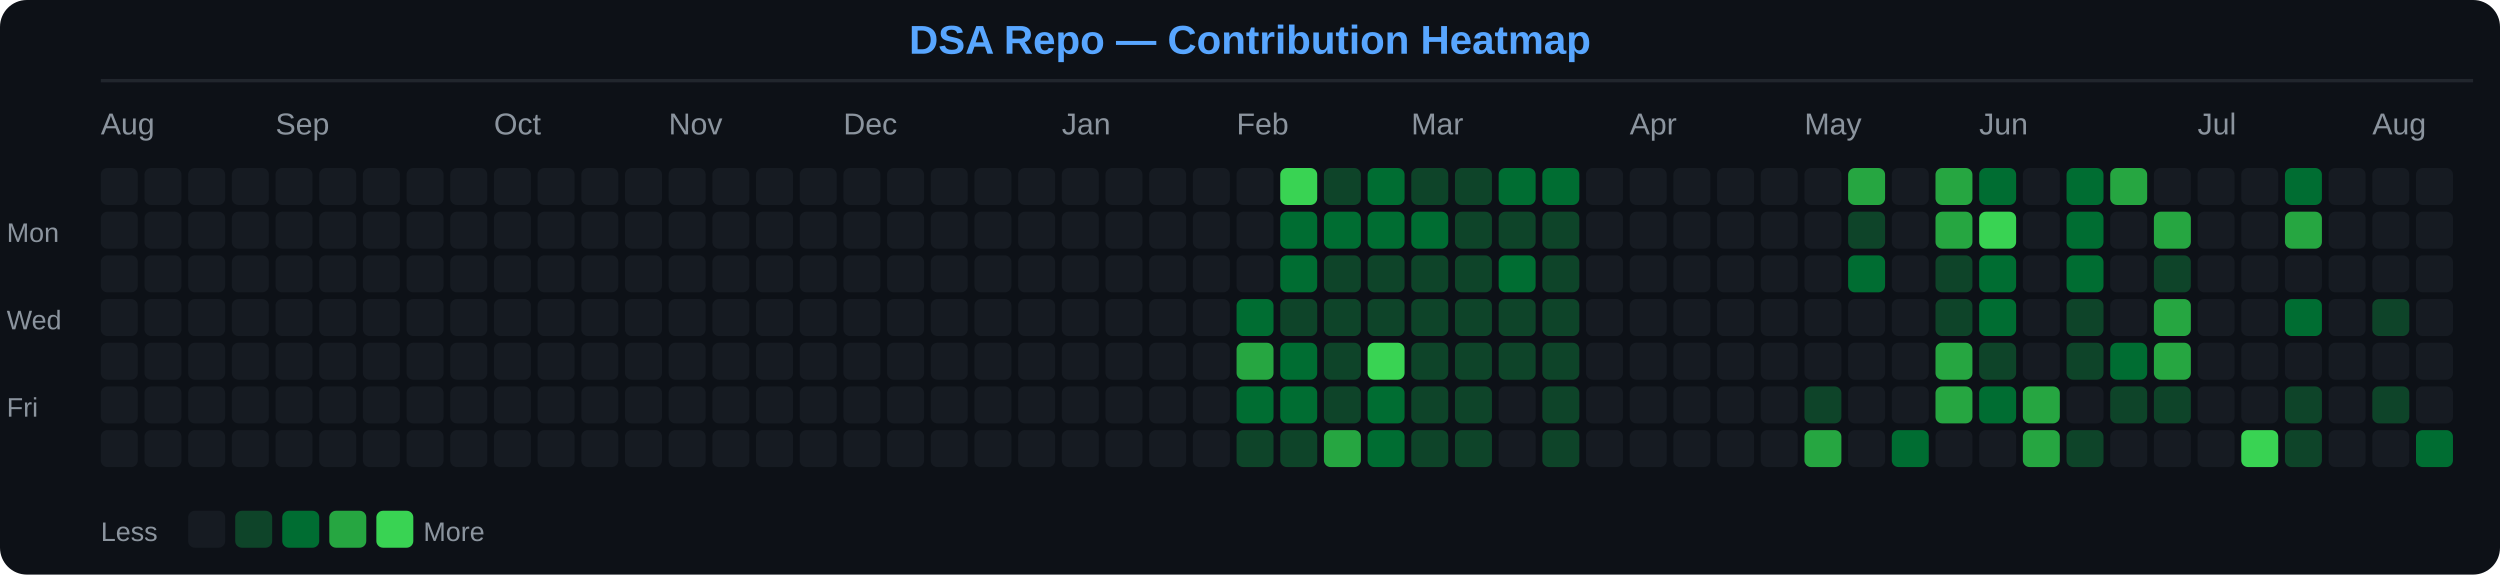
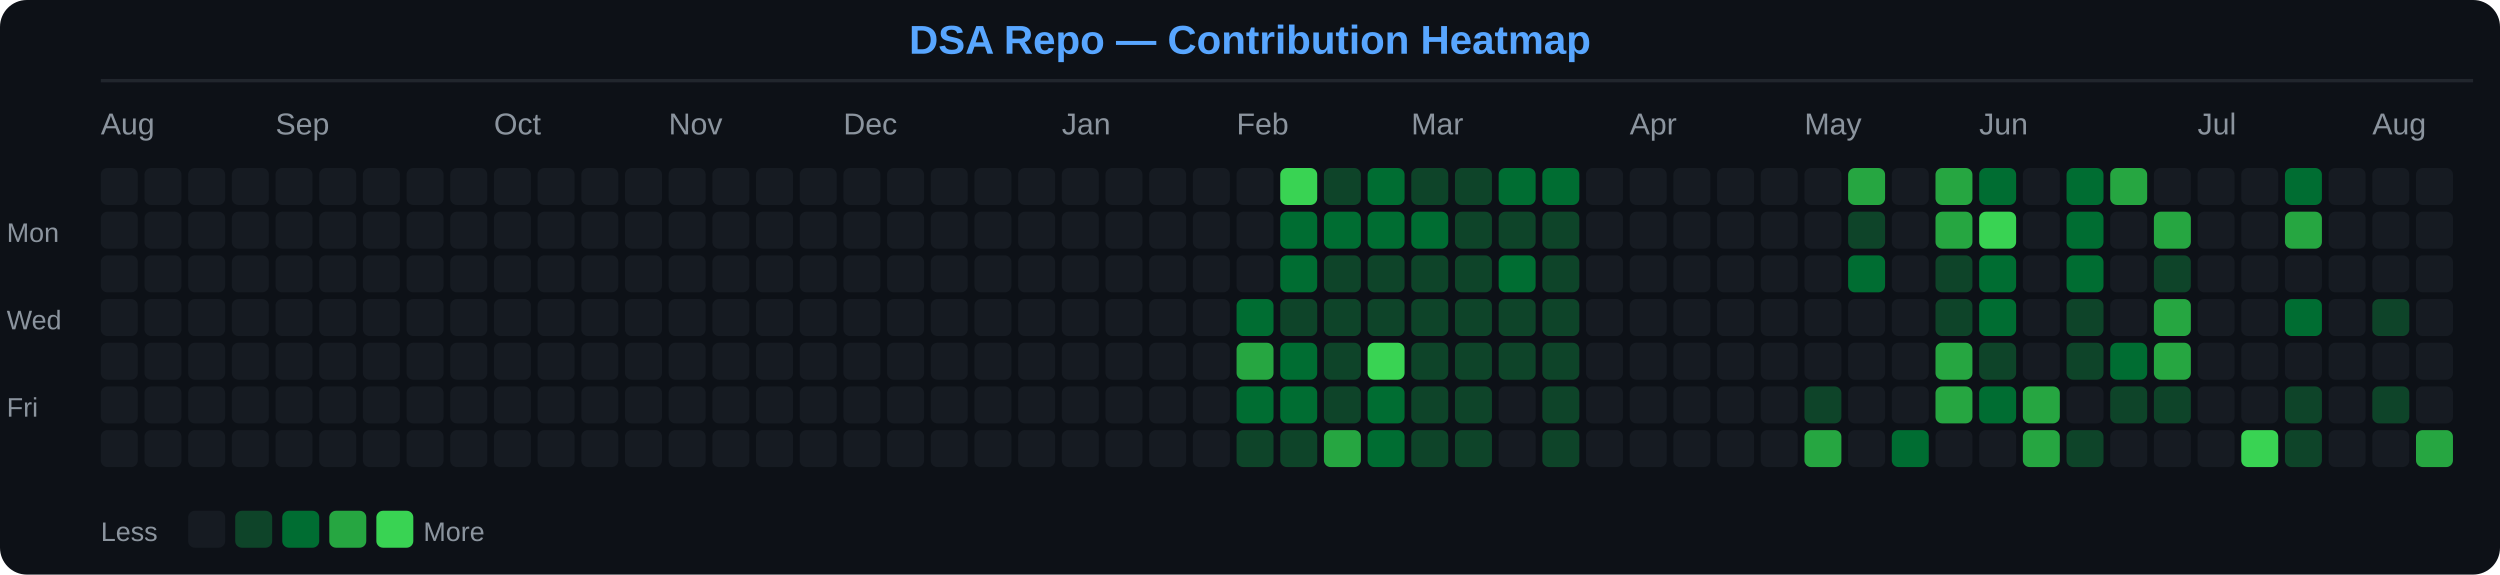
<svg xmlns="http://www.w3.org/2000/svg" width="744" height="171" viewBox="0 0 744 171">
  <rect width="744" height="171" fill="#0d1117" rx="8" />
  <text x="372" y="16" fill="#58a6ff" font-family="Arial,sans-serif" font-size="12" text-anchor="middle" font-weight="bold">DSA Repo — Contribution Heatmap</text>
  <line x1="30" y1="24" x2="736" y2="24" stroke="#21262d" stroke-width="1" />
  <text x="2" y="72" fill="#8b949e" font-family="Arial,sans-serif" font-size="8">Mon</text>
  <text x="2" y="98" fill="#8b949e" font-family="Arial,sans-serif" font-size="8">Wed</text>
  <text x="2" y="124" fill="#8b949e" font-family="Arial,sans-serif" font-size="8">Fri</text>
  <text x="30" y="40" fill="#8b949e" font-family="Arial,sans-serif" font-size="9">Aug</text>
  <rect x="30" y="50" width="11" height="11" rx="2" fill="#161b22" />
  <rect x="30" y="63" width="11" height="11" rx="2" fill="#161b22" />
  <rect x="30" y="76" width="11" height="11" rx="2" fill="#161b22" />
  <rect x="30" y="89" width="11" height="11" rx="2" fill="#161b22" />
  <rect x="30" y="102" width="11" height="11" rx="2" fill="#161b22" />
  <rect x="30" y="115" width="11" height="11" rx="2" fill="#161b22" />
  <rect x="30" y="128" width="11" height="11" rx="2" fill="#161b22" />
  <rect x="43" y="50" width="11" height="11" rx="2" fill="#161b22" />
  <rect x="43" y="63" width="11" height="11" rx="2" fill="#161b22" />
  <rect x="43" y="76" width="11" height="11" rx="2" fill="#161b22" />
  <rect x="43" y="89" width="11" height="11" rx="2" fill="#161b22" />
  <rect x="43" y="102" width="11" height="11" rx="2" fill="#161b22" />
  <rect x="43" y="115" width="11" height="11" rx="2" fill="#161b22" />
  <rect x="43" y="128" width="11" height="11" rx="2" fill="#161b22" />
  <rect x="56" y="50" width="11" height="11" rx="2" fill="#161b22" />
  <rect x="56" y="63" width="11" height="11" rx="2" fill="#161b22" />
  <rect x="56" y="76" width="11" height="11" rx="2" fill="#161b22" />
  <rect x="56" y="89" width="11" height="11" rx="2" fill="#161b22" />
  <rect x="56" y="102" width="11" height="11" rx="2" fill="#161b22" />
  <rect x="56" y="115" width="11" height="11" rx="2" fill="#161b22" />
  <rect x="56" y="128" width="11" height="11" rx="2" fill="#161b22" />
  <rect x="69" y="50" width="11" height="11" rx="2" fill="#161b22" />
  <rect x="69" y="63" width="11" height="11" rx="2" fill="#161b22" />
  <rect x="69" y="76" width="11" height="11" rx="2" fill="#161b22" />
  <rect x="69" y="89" width="11" height="11" rx="2" fill="#161b22" />
  <rect x="69" y="102" width="11" height="11" rx="2" fill="#161b22" />
  <rect x="69" y="115" width="11" height="11" rx="2" fill="#161b22" />
  <rect x="69" y="128" width="11" height="11" rx="2" fill="#161b22" />
  <text x="82" y="40" fill="#8b949e" font-family="Arial,sans-serif" font-size="9">Sep</text>
  <rect x="82" y="50" width="11" height="11" rx="2" fill="#161b22" />
  <rect x="82" y="63" width="11" height="11" rx="2" fill="#161b22" />
  <rect x="82" y="76" width="11" height="11" rx="2" fill="#161b22" />
  <rect x="82" y="89" width="11" height="11" rx="2" fill="#161b22" />
  <rect x="82" y="102" width="11" height="11" rx="2" fill="#161b22" />
  <rect x="82" y="115" width="11" height="11" rx="2" fill="#161b22" />
  <rect x="82" y="128" width="11" height="11" rx="2" fill="#161b22" />
  <rect x="95" y="50" width="11" height="11" rx="2" fill="#161b22" />
  <rect x="95" y="63" width="11" height="11" rx="2" fill="#161b22" />
  <rect x="95" y="76" width="11" height="11" rx="2" fill="#161b22" />
  <rect x="95" y="89" width="11" height="11" rx="2" fill="#161b22" />
  <rect x="95" y="102" width="11" height="11" rx="2" fill="#161b22" />
  <rect x="95" y="115" width="11" height="11" rx="2" fill="#161b22" />
  <rect x="95" y="128" width="11" height="11" rx="2" fill="#161b22" />
  <rect x="108" y="50" width="11" height="11" rx="2" fill="#161b22" />
  <rect x="108" y="63" width="11" height="11" rx="2" fill="#161b22" />
  <rect x="108" y="76" width="11" height="11" rx="2" fill="#161b22" />
  <rect x="108" y="89" width="11" height="11" rx="2" fill="#161b22" />
  <rect x="108" y="102" width="11" height="11" rx="2" fill="#161b22" />
  <rect x="108" y="115" width="11" height="11" rx="2" fill="#161b22" />
  <rect x="108" y="128" width="11" height="11" rx="2" fill="#161b22" />
  <rect x="121" y="50" width="11" height="11" rx="2" fill="#161b22" />
  <rect x="121" y="63" width="11" height="11" rx="2" fill="#161b22" />
  <rect x="121" y="76" width="11" height="11" rx="2" fill="#161b22" />
  <rect x="121" y="89" width="11" height="11" rx="2" fill="#161b22" />
  <rect x="121" y="102" width="11" height="11" rx="2" fill="#161b22" />
  <rect x="121" y="115" width="11" height="11" rx="2" fill="#161b22" />
  <rect x="121" y="128" width="11" height="11" rx="2" fill="#161b22" />
  <rect x="134" y="50" width="11" height="11" rx="2" fill="#161b22" />
  <rect x="134" y="63" width="11" height="11" rx="2" fill="#161b22" />
  <rect x="134" y="76" width="11" height="11" rx="2" fill="#161b22" />
  <rect x="134" y="89" width="11" height="11" rx="2" fill="#161b22" />
  <rect x="134" y="102" width="11" height="11" rx="2" fill="#161b22" />
  <rect x="134" y="115" width="11" height="11" rx="2" fill="#161b22" />
  <rect x="134" y="128" width="11" height="11" rx="2" fill="#161b22" />
  <text x="147" y="40" fill="#8b949e" font-family="Arial,sans-serif" font-size="9">Oct</text>
  <rect x="147" y="50" width="11" height="11" rx="2" fill="#161b22" />
  <rect x="147" y="63" width="11" height="11" rx="2" fill="#161b22" />
  <rect x="147" y="76" width="11" height="11" rx="2" fill="#161b22" />
  <rect x="147" y="89" width="11" height="11" rx="2" fill="#161b22" />
  <rect x="147" y="102" width="11" height="11" rx="2" fill="#161b22" />
  <rect x="147" y="115" width="11" height="11" rx="2" fill="#161b22" />
  <rect x="147" y="128" width="11" height="11" rx="2" fill="#161b22" />
  <rect x="160" y="50" width="11" height="11" rx="2" fill="#161b22" />
  <rect x="160" y="63" width="11" height="11" rx="2" fill="#161b22" />
  <rect x="160" y="76" width="11" height="11" rx="2" fill="#161b22" />
  <rect x="160" y="89" width="11" height="11" rx="2" fill="#161b22" />
  <rect x="160" y="102" width="11" height="11" rx="2" fill="#161b22" />
  <rect x="160" y="115" width="11" height="11" rx="2" fill="#161b22" />
  <rect x="160" y="128" width="11" height="11" rx="2" fill="#161b22" />
  <rect x="173" y="50" width="11" height="11" rx="2" fill="#161b22" />
  <rect x="173" y="63" width="11" height="11" rx="2" fill="#161b22" />
  <rect x="173" y="76" width="11" height="11" rx="2" fill="#161b22" />
  <rect x="173" y="89" width="11" height="11" rx="2" fill="#161b22" />
  <rect x="173" y="102" width="11" height="11" rx="2" fill="#161b22" />
  <rect x="173" y="115" width="11" height="11" rx="2" fill="#161b22" />
  <rect x="173" y="128" width="11" height="11" rx="2" fill="#161b22" />
  <rect x="186" y="50" width="11" height="11" rx="2" fill="#161b22" />
  <rect x="186" y="63" width="11" height="11" rx="2" fill="#161b22" />
  <rect x="186" y="76" width="11" height="11" rx="2" fill="#161b22" />
  <rect x="186" y="89" width="11" height="11" rx="2" fill="#161b22" />
  <rect x="186" y="102" width="11" height="11" rx="2" fill="#161b22" />
  <rect x="186" y="115" width="11" height="11" rx="2" fill="#161b22" />
  <rect x="186" y="128" width="11" height="11" rx="2" fill="#161b22" />
  <text x="199" y="40" fill="#8b949e" font-family="Arial,sans-serif" font-size="9">Nov</text>
  <rect x="199" y="50" width="11" height="11" rx="2" fill="#161b22" />
  <rect x="199" y="63" width="11" height="11" rx="2" fill="#161b22" />
  <rect x="199" y="76" width="11" height="11" rx="2" fill="#161b22" />
  <rect x="199" y="89" width="11" height="11" rx="2" fill="#161b22" />
  <rect x="199" y="102" width="11" height="11" rx="2" fill="#161b22" />
  <rect x="199" y="115" width="11" height="11" rx="2" fill="#161b22" />
  <rect x="199" y="128" width="11" height="11" rx="2" fill="#161b22" />
  <rect x="212" y="50" width="11" height="11" rx="2" fill="#161b22" />
  <rect x="212" y="63" width="11" height="11" rx="2" fill="#161b22" />
  <rect x="212" y="76" width="11" height="11" rx="2" fill="#161b22" />
  <rect x="212" y="89" width="11" height="11" rx="2" fill="#161b22" />
  <rect x="212" y="102" width="11" height="11" rx="2" fill="#161b22" />
  <rect x="212" y="115" width="11" height="11" rx="2" fill="#161b22" />
  <rect x="212" y="128" width="11" height="11" rx="2" fill="#161b22" />
  <rect x="225" y="50" width="11" height="11" rx="2" fill="#161b22" />
  <rect x="225" y="63" width="11" height="11" rx="2" fill="#161b22" />
  <rect x="225" y="76" width="11" height="11" rx="2" fill="#161b22" />
  <rect x="225" y="89" width="11" height="11" rx="2" fill="#161b22" />
  <rect x="225" y="102" width="11" height="11" rx="2" fill="#161b22" />
  <rect x="225" y="115" width="11" height="11" rx="2" fill="#161b22" />
  <rect x="225" y="128" width="11" height="11" rx="2" fill="#161b22" />
  <rect x="238" y="50" width="11" height="11" rx="2" fill="#161b22" />
  <rect x="238" y="63" width="11" height="11" rx="2" fill="#161b22" />
  <rect x="238" y="76" width="11" height="11" rx="2" fill="#161b22" />
  <rect x="238" y="89" width="11" height="11" rx="2" fill="#161b22" />
  <rect x="238" y="102" width="11" height="11" rx="2" fill="#161b22" />
  <rect x="238" y="115" width="11" height="11" rx="2" fill="#161b22" />
  <rect x="238" y="128" width="11" height="11" rx="2" fill="#161b22" />
  <text x="251" y="40" fill="#8b949e" font-family="Arial,sans-serif" font-size="9">Dec</text>
  <rect x="251" y="50" width="11" height="11" rx="2" fill="#161b22" />
  <rect x="251" y="63" width="11" height="11" rx="2" fill="#161b22" />
  <rect x="251" y="76" width="11" height="11" rx="2" fill="#161b22" />
  <rect x="251" y="89" width="11" height="11" rx="2" fill="#161b22" />
  <rect x="251" y="102" width="11" height="11" rx="2" fill="#161b22" />
  <rect x="251" y="115" width="11" height="11" rx="2" fill="#161b22" />
  <rect x="251" y="128" width="11" height="11" rx="2" fill="#161b22" />
  <rect x="264" y="50" width="11" height="11" rx="2" fill="#161b22" />
  <rect x="264" y="63" width="11" height="11" rx="2" fill="#161b22" />
  <rect x="264" y="76" width="11" height="11" rx="2" fill="#161b22" />
  <rect x="264" y="89" width="11" height="11" rx="2" fill="#161b22" />
  <rect x="264" y="102" width="11" height="11" rx="2" fill="#161b22" />
  <rect x="264" y="115" width="11" height="11" rx="2" fill="#161b22" />
  <rect x="264" y="128" width="11" height="11" rx="2" fill="#161b22" />
  <rect x="277" y="50" width="11" height="11" rx="2" fill="#161b22" />
  <rect x="277" y="63" width="11" height="11" rx="2" fill="#161b22" />
  <rect x="277" y="76" width="11" height="11" rx="2" fill="#161b22" />
  <rect x="277" y="89" width="11" height="11" rx="2" fill="#161b22" />
  <rect x="277" y="102" width="11" height="11" rx="2" fill="#161b22" />
  <rect x="277" y="115" width="11" height="11" rx="2" fill="#161b22" />
  <rect x="277" y="128" width="11" height="11" rx="2" fill="#161b22" />
  <rect x="290" y="50" width="11" height="11" rx="2" fill="#161b22" />
  <rect x="290" y="63" width="11" height="11" rx="2" fill="#161b22" />
  <rect x="290" y="76" width="11" height="11" rx="2" fill="#161b22" />
  <rect x="290" y="89" width="11" height="11" rx="2" fill="#161b22" />
  <rect x="290" y="102" width="11" height="11" rx="2" fill="#161b22" />
  <rect x="290" y="115" width="11" height="11" rx="2" fill="#161b22" />
  <rect x="290" y="128" width="11" height="11" rx="2" fill="#161b22" />
  <rect x="303" y="50" width="11" height="11" rx="2" fill="#161b22" />
  <rect x="303" y="63" width="11" height="11" rx="2" fill="#161b22" />
  <rect x="303" y="76" width="11" height="11" rx="2" fill="#161b22" />
  <rect x="303" y="89" width="11" height="11" rx="2" fill="#161b22" />
  <rect x="303" y="102" width="11" height="11" rx="2" fill="#161b22" />
  <rect x="303" y="115" width="11" height="11" rx="2" fill="#161b22" />
  <rect x="303" y="128" width="11" height="11" rx="2" fill="#161b22" />
  <text x="316" y="40" fill="#8b949e" font-family="Arial,sans-serif" font-size="9">Jan</text>
  <rect x="316" y="50" width="11" height="11" rx="2" fill="#161b22" />
  <rect x="316" y="63" width="11" height="11" rx="2" fill="#161b22" />
  <rect x="316" y="76" width="11" height="11" rx="2" fill="#161b22" />
  <rect x="316" y="89" width="11" height="11" rx="2" fill="#161b22" />
  <rect x="316" y="102" width="11" height="11" rx="2" fill="#161b22" />
  <rect x="316" y="115" width="11" height="11" rx="2" fill="#161b22" />
  <rect x="316" y="128" width="11" height="11" rx="2" fill="#161b22" />
  <rect x="329" y="50" width="11" height="11" rx="2" fill="#161b22" />
  <rect x="329" y="63" width="11" height="11" rx="2" fill="#161b22" />
  <rect x="329" y="76" width="11" height="11" rx="2" fill="#161b22" />
  <rect x="329" y="89" width="11" height="11" rx="2" fill="#161b22" />
  <rect x="329" y="102" width="11" height="11" rx="2" fill="#161b22" />
  <rect x="329" y="115" width="11" height="11" rx="2" fill="#161b22" />
  <rect x="329" y="128" width="11" height="11" rx="2" fill="#161b22" />
  <rect x="342" y="50" width="11" height="11" rx="2" fill="#161b22" />
  <rect x="342" y="63" width="11" height="11" rx="2" fill="#161b22" />
  <rect x="342" y="76" width="11" height="11" rx="2" fill="#161b22" />
  <rect x="342" y="89" width="11" height="11" rx="2" fill="#161b22" />
  <rect x="342" y="102" width="11" height="11" rx="2" fill="#161b22" />
  <rect x="342" y="115" width="11" height="11" rx="2" fill="#161b22" />
  <rect x="342" y="128" width="11" height="11" rx="2" fill="#161b22" />
  <rect x="355" y="50" width="11" height="11" rx="2" fill="#161b22" />
  <rect x="355" y="63" width="11" height="11" rx="2" fill="#161b22" />
  <rect x="355" y="76" width="11" height="11" rx="2" fill="#161b22" />
  <rect x="355" y="89" width="11" height="11" rx="2" fill="#161b22" />
  <rect x="355" y="102" width="11" height="11" rx="2" fill="#161b22" />
  <rect x="355" y="115" width="11" height="11" rx="2" fill="#161b22" />
  <rect x="355" y="128" width="11" height="11" rx="2" fill="#161b22" />
  <text x="368" y="40" fill="#8b949e" font-family="Arial,sans-serif" font-size="9">Feb</text>
  <rect x="368" y="50" width="11" height="11" rx="2" fill="#161b22" />
  <rect x="368" y="63" width="11" height="11" rx="2" fill="#161b22" />
  <rect x="368" y="76" width="11" height="11" rx="2" fill="#161b22" />
  <rect x="368" y="89" width="11" height="11" rx="2" fill="#006d32" />
  <rect x="368" y="102" width="11" height="11" rx="2" fill="#26a641" />
  <rect x="368" y="115" width="11" height="11" rx="2" fill="#006d32" />
  <rect x="368" y="128" width="11" height="11" rx="2" fill="#0e4429" />
  <rect x="381" y="50" width="11" height="11" rx="2" fill="#39d353" />
  <rect x="381" y="63" width="11" height="11" rx="2" fill="#006d32" />
  <rect x="381" y="76" width="11" height="11" rx="2" fill="#006d32" />
  <rect x="381" y="89" width="11" height="11" rx="2" fill="#0e4429" />
  <rect x="381" y="102" width="11" height="11" rx="2" fill="#006d32" />
  <rect x="381" y="115" width="11" height="11" rx="2" fill="#006d32" />
  <rect x="381" y="128" width="11" height="11" rx="2" fill="#0e4429" />
  <rect x="394" y="50" width="11" height="11" rx="2" fill="#0e4429" />
  <rect x="394" y="63" width="11" height="11" rx="2" fill="#006d32" />
  <rect x="394" y="76" width="11" height="11" rx="2" fill="#0e4429" />
  <rect x="394" y="89" width="11" height="11" rx="2" fill="#0e4429" />
  <rect x="394" y="102" width="11" height="11" rx="2" fill="#0e4429" />
  <rect x="394" y="115" width="11" height="11" rx="2" fill="#0e4429" />
  <rect x="394" y="128" width="11" height="11" rx="2" fill="#26a641" />
  <rect x="407" y="50" width="11" height="11" rx="2" fill="#006d32" />
  <rect x="407" y="63" width="11" height="11" rx="2" fill="#006d32" />
  <rect x="407" y="76" width="11" height="11" rx="2" fill="#0e4429" />
  <rect x="407" y="89" width="11" height="11" rx="2" fill="#0e4429" />
  <rect x="407" y="102" width="11" height="11" rx="2" fill="#39d353" />
  <rect x="407" y="115" width="11" height="11" rx="2" fill="#006d32" />
  <rect x="407" y="128" width="11" height="11" rx="2" fill="#006d32" />
  <text x="420" y="40" fill="#8b949e" font-family="Arial,sans-serif" font-size="9">Mar</text>
  <rect x="420" y="50" width="11" height="11" rx="2" fill="#0e4429" />
  <rect x="420" y="63" width="11" height="11" rx="2" fill="#006d32" />
  <rect x="420" y="76" width="11" height="11" rx="2" fill="#0e4429" />
  <rect x="420" y="89" width="11" height="11" rx="2" fill="#0e4429" />
  <rect x="420" y="102" width="11" height="11" rx="2" fill="#0e4429" />
  <rect x="420" y="115" width="11" height="11" rx="2" fill="#0e4429" />
  <rect x="420" y="128" width="11" height="11" rx="2" fill="#0e4429" />
  <rect x="433" y="50" width="11" height="11" rx="2" fill="#0e4429" />
  <rect x="433" y="63" width="11" height="11" rx="2" fill="#0e4429" />
  <rect x="433" y="76" width="11" height="11" rx="2" fill="#0e4429" />
  <rect x="433" y="89" width="11" height="11" rx="2" fill="#0e4429" />
  <rect x="433" y="102" width="11" height="11" rx="2" fill="#0e4429" />
  <rect x="433" y="115" width="11" height="11" rx="2" fill="#0e4429" />
  <rect x="433" y="128" width="11" height="11" rx="2" fill="#0e4429" />
  <rect x="446" y="50" width="11" height="11" rx="2" fill="#006d32" />
  <rect x="446" y="63" width="11" height="11" rx="2" fill="#0e4429" />
  <rect x="446" y="76" width="11" height="11" rx="2" fill="#006d32" />
  <rect x="446" y="89" width="11" height="11" rx="2" fill="#0e4429" />
  <rect x="446" y="102" width="11" height="11" rx="2" fill="#0e4429" />
  <rect x="446" y="115" width="11" height="11" rx="2" fill="#161b22" />
  <rect x="446" y="128" width="11" height="11" rx="2" fill="#161b22" />
  <rect x="459" y="50" width="11" height="11" rx="2" fill="#006d32" />
  <rect x="459" y="63" width="11" height="11" rx="2" fill="#0e4429" />
  <rect x="459" y="76" width="11" height="11" rx="2" fill="#0e4429" />
  <rect x="459" y="89" width="11" height="11" rx="2" fill="#0e4429" />
  <rect x="459" y="102" width="11" height="11" rx="2" fill="#0e4429" />
  <rect x="459" y="115" width="11" height="11" rx="2" fill="#0e4429" />
  <rect x="459" y="128" width="11" height="11" rx="2" fill="#0e4429" />
  <rect x="472" y="50" width="11" height="11" rx="2" fill="#161b22" />
  <rect x="472" y="63" width="11" height="11" rx="2" fill="#161b22" />
  <rect x="472" y="76" width="11" height="11" rx="2" fill="#161b22" />
  <rect x="472" y="89" width="11" height="11" rx="2" fill="#161b22" />
  <rect x="472" y="102" width="11" height="11" rx="2" fill="#161b22" />
  <rect x="472" y="115" width="11" height="11" rx="2" fill="#161b22" />
  <rect x="472" y="128" width="11" height="11" rx="2" fill="#161b22" />
  <text x="485" y="40" fill="#8b949e" font-family="Arial,sans-serif" font-size="9">Apr</text>
  <rect x="485" y="50" width="11" height="11" rx="2" fill="#161b22" />
  <rect x="485" y="63" width="11" height="11" rx="2" fill="#161b22" />
  <rect x="485" y="76" width="11" height="11" rx="2" fill="#161b22" />
  <rect x="485" y="89" width="11" height="11" rx="2" fill="#161b22" />
  <rect x="485" y="102" width="11" height="11" rx="2" fill="#161b22" />
  <rect x="485" y="115" width="11" height="11" rx="2" fill="#161b22" />
  <rect x="485" y="128" width="11" height="11" rx="2" fill="#161b22" />
  <rect x="498" y="50" width="11" height="11" rx="2" fill="#161b22" />
  <rect x="498" y="63" width="11" height="11" rx="2" fill="#161b22" />
  <rect x="498" y="76" width="11" height="11" rx="2" fill="#161b22" />
  <rect x="498" y="89" width="11" height="11" rx="2" fill="#161b22" />
  <rect x="498" y="102" width="11" height="11" rx="2" fill="#161b22" />
  <rect x="498" y="115" width="11" height="11" rx="2" fill="#161b22" />
  <rect x="498" y="128" width="11" height="11" rx="2" fill="#161b22" />
  <rect x="511" y="50" width="11" height="11" rx="2" fill="#161b22" />
  <rect x="511" y="63" width="11" height="11" rx="2" fill="#161b22" />
  <rect x="511" y="76" width="11" height="11" rx="2" fill="#161b22" />
  <rect x="511" y="89" width="11" height="11" rx="2" fill="#161b22" />
  <rect x="511" y="102" width="11" height="11" rx="2" fill="#161b22" />
  <rect x="511" y="115" width="11" height="11" rx="2" fill="#161b22" />
  <rect x="511" y="128" width="11" height="11" rx="2" fill="#161b22" />
  <rect x="524" y="50" width="11" height="11" rx="2" fill="#161b22" />
  <rect x="524" y="63" width="11" height="11" rx="2" fill="#161b22" />
  <rect x="524" y="76" width="11" height="11" rx="2" fill="#161b22" />
  <rect x="524" y="89" width="11" height="11" rx="2" fill="#161b22" />
  <rect x="524" y="102" width="11" height="11" rx="2" fill="#161b22" />
  <rect x="524" y="115" width="11" height="11" rx="2" fill="#161b22" />
  <rect x="524" y="128" width="11" height="11" rx="2" fill="#161b22" />
  <text x="537" y="40" fill="#8b949e" font-family="Arial,sans-serif" font-size="9">May</text>
  <rect x="537" y="50" width="11" height="11" rx="2" fill="#161b22" />
  <rect x="537" y="63" width="11" height="11" rx="2" fill="#161b22" />
  <rect x="537" y="76" width="11" height="11" rx="2" fill="#161b22" />
  <rect x="537" y="89" width="11" height="11" rx="2" fill="#161b22" />
  <rect x="537" y="102" width="11" height="11" rx="2" fill="#161b22" />
  <rect x="537" y="115" width="11" height="11" rx="2" fill="#0e4429" />
  <rect x="537" y="128" width="11" height="11" rx="2" fill="#26a641" />
  <rect x="550" y="50" width="11" height="11" rx="2" fill="#26a641" />
  <rect x="550" y="63" width="11" height="11" rx="2" fill="#0e4429" />
  <rect x="550" y="76" width="11" height="11" rx="2" fill="#006d32" />
  <rect x="550" y="89" width="11" height="11" rx="2" fill="#161b22" />
  <rect x="550" y="102" width="11" height="11" rx="2" fill="#161b22" />
  <rect x="550" y="115" width="11" height="11" rx="2" fill="#161b22" />
  <rect x="550" y="128" width="11" height="11" rx="2" fill="#161b22" />
  <rect x="563" y="50" width="11" height="11" rx="2" fill="#161b22" />
  <rect x="563" y="63" width="11" height="11" rx="2" fill="#161b22" />
  <rect x="563" y="76" width="11" height="11" rx="2" fill="#161b22" />
  <rect x="563" y="89" width="11" height="11" rx="2" fill="#161b22" />
  <rect x="563" y="102" width="11" height="11" rx="2" fill="#161b22" />
  <rect x="563" y="115" width="11" height="11" rx="2" fill="#161b22" />
  <rect x="563" y="128" width="11" height="11" rx="2" fill="#006d32" />
  <rect x="576" y="50" width="11" height="11" rx="2" fill="#26a641" />
  <rect x="576" y="63" width="11" height="11" rx="2" fill="#26a641" />
  <rect x="576" y="76" width="11" height="11" rx="2" fill="#0e4429" />
  <rect x="576" y="89" width="11" height="11" rx="2" fill="#0e4429" />
  <rect x="576" y="102" width="11" height="11" rx="2" fill="#26a641" />
  <rect x="576" y="115" width="11" height="11" rx="2" fill="#26a641" />
  <rect x="576" y="128" width="11" height="11" rx="2" fill="#161b22" />
  <text x="589" y="40" fill="#8b949e" font-family="Arial,sans-serif" font-size="9">Jun</text>
  <rect x="589" y="50" width="11" height="11" rx="2" fill="#006d32" />
  <rect x="589" y="63" width="11" height="11" rx="2" fill="#39d353" />
  <rect x="589" y="76" width="11" height="11" rx="2" fill="#006d32" />
  <rect x="589" y="89" width="11" height="11" rx="2" fill="#006d32" />
  <rect x="589" y="102" width="11" height="11" rx="2" fill="#0e4429" />
  <rect x="589" y="115" width="11" height="11" rx="2" fill="#006d32" />
  <rect x="589" y="128" width="11" height="11" rx="2" fill="#161b22" />
  <rect x="602" y="50" width="11" height="11" rx="2" fill="#161b22" />
  <rect x="602" y="63" width="11" height="11" rx="2" fill="#161b22" />
  <rect x="602" y="76" width="11" height="11" rx="2" fill="#161b22" />
  <rect x="602" y="89" width="11" height="11" rx="2" fill="#161b22" />
  <rect x="602" y="102" width="11" height="11" rx="2" fill="#161b22" />
  <rect x="602" y="115" width="11" height="11" rx="2" fill="#26a641" />
  <rect x="602" y="128" width="11" height="11" rx="2" fill="#26a641" />
  <rect x="615" y="50" width="11" height="11" rx="2" fill="#006d32" />
  <rect x="615" y="63" width="11" height="11" rx="2" fill="#006d32" />
  <rect x="615" y="76" width="11" height="11" rx="2" fill="#006d32" />
  <rect x="615" y="89" width="11" height="11" rx="2" fill="#0e4429" />
  <rect x="615" y="102" width="11" height="11" rx="2" fill="#0e4429" />
  <rect x="615" y="115" width="11" height="11" rx="2" fill="#161b22" />
  <rect x="615" y="128" width="11" height="11" rx="2" fill="#0e4429" />
  <rect x="628" y="50" width="11" height="11" rx="2" fill="#26a641" />
  <rect x="628" y="63" width="11" height="11" rx="2" fill="#161b22" />
  <rect x="628" y="76" width="11" height="11" rx="2" fill="#161b22" />
  <rect x="628" y="89" width="11" height="11" rx="2" fill="#161b22" />
  <rect x="628" y="102" width="11" height="11" rx="2" fill="#006d32" />
  <rect x="628" y="115" width="11" height="11" rx="2" fill="#0e4429" />
  <rect x="628" y="128" width="11" height="11" rx="2" fill="#161b22" />
  <rect x="641" y="50" width="11" height="11" rx="2" fill="#161b22" />
  <rect x="641" y="63" width="11" height="11" rx="2" fill="#26a641" />
  <rect x="641" y="76" width="11" height="11" rx="2" fill="#0e4429" />
  <rect x="641" y="89" width="11" height="11" rx="2" fill="#26a641" />
  <rect x="641" y="102" width="11" height="11" rx="2" fill="#26a641" />
  <rect x="641" y="115" width="11" height="11" rx="2" fill="#0e4429" />
  <rect x="641" y="128" width="11" height="11" rx="2" fill="#161b22" />
  <text x="654" y="40" fill="#8b949e" font-family="Arial,sans-serif" font-size="9">Jul</text>
  <rect x="654" y="50" width="11" height="11" rx="2" fill="#161b22" />
  <rect x="654" y="63" width="11" height="11" rx="2" fill="#161b22" />
  <rect x="654" y="76" width="11" height="11" rx="2" fill="#161b22" />
  <rect x="654" y="89" width="11" height="11" rx="2" fill="#161b22" />
  <rect x="654" y="102" width="11" height="11" rx="2" fill="#161b22" />
  <rect x="654" y="115" width="11" height="11" rx="2" fill="#161b22" />
  <rect x="654" y="128" width="11" height="11" rx="2" fill="#161b22" />
  <rect x="667" y="50" width="11" height="11" rx="2" fill="#161b22" />
  <rect x="667" y="63" width="11" height="11" rx="2" fill="#161b22" />
  <rect x="667" y="76" width="11" height="11" rx="2" fill="#161b22" />
  <rect x="667" y="89" width="11" height="11" rx="2" fill="#161b22" />
  <rect x="667" y="102" width="11" height="11" rx="2" fill="#161b22" />
  <rect x="667" y="115" width="11" height="11" rx="2" fill="#161b22" />
  <rect x="667" y="128" width="11" height="11" rx="2" fill="#39d353" />
  <rect x="680" y="50" width="11" height="11" rx="2" fill="#006d32" />
  <rect x="680" y="63" width="11" height="11" rx="2" fill="#26a641" />
  <rect x="680" y="76" width="11" height="11" rx="2" fill="#161b22" />
  <rect x="680" y="89" width="11" height="11" rx="2" fill="#006d32" />
  <rect x="680" y="102" width="11" height="11" rx="2" fill="#161b22" />
  <rect x="680" y="115" width="11" height="11" rx="2" fill="#0e4429" />
  <rect x="680" y="128" width="11" height="11" rx="2" fill="#0e4429" />
  <rect x="693" y="50" width="11" height="11" rx="2" fill="#161b22" />
  <rect x="693" y="63" width="11" height="11" rx="2" fill="#161b22" />
  <rect x="693" y="76" width="11" height="11" rx="2" fill="#161b22" />
  <rect x="693" y="89" width="11" height="11" rx="2" fill="#161b22" />
  <rect x="693" y="102" width="11" height="11" rx="2" fill="#161b22" />
  <rect x="693" y="115" width="11" height="11" rx="2" fill="#161b22" />
  <rect x="693" y="128" width="11" height="11" rx="2" fill="#161b22" />
  <text x="706" y="40" fill="#8b949e" font-family="Arial,sans-serif" font-size="9">Aug</text>
  <rect x="706" y="50" width="11" height="11" rx="2" fill="#161b22" />
  <rect x="706" y="63" width="11" height="11" rx="2" fill="#161b22" />
  <rect x="706" y="76" width="11" height="11" rx="2" fill="#161b22" />
  <rect x="706" y="89" width="11" height="11" rx="2" fill="#0e4429" />
  <rect x="706" y="102" width="11" height="11" rx="2" fill="#161b22" />
  <rect x="706" y="115" width="11" height="11" rx="2" fill="#0e4429" />
  <rect x="706" y="128" width="11" height="11" rx="2" fill="#161b22" />
  <rect x="719" y="50" width="11" height="11" rx="2" fill="#161b22" />
  <rect x="719" y="63" width="11" height="11" rx="2" fill="#161b22" />
  <rect x="719" y="76" width="11" height="11" rx="2" fill="#161b22" />
  <rect x="719" y="89" width="11" height="11" rx="2" fill="#161b22" />
  <rect x="719" y="102" width="11" height="11" rx="2" fill="#161b22" />
  <rect x="719" y="115" width="11" height="11" rx="2" fill="#161b22" />
-   <rect x="719" y="128" width="11" height="11" rx="2" fill="#006d32" />
+   <rect x="719" y="128" width="11" height="11" rx="2" fill="#26a641" />
  <text x="30" y="161" fill="#8b949e" font-family="Arial,sans-serif" font-size="8">Less</text>
  <rect x="56" y="152" width="11" height="11" rx="2" fill="#161b22" />
  <rect x="70" y="152" width="11" height="11" rx="2" fill="#0e4429" />
  <rect x="84" y="152" width="11" height="11" rx="2" fill="#006d32" />
  <rect x="98" y="152" width="11" height="11" rx="2" fill="#26a641" />
  <rect x="112" y="152" width="11" height="11" rx="2" fill="#39d353" />
  <text x="126" y="161" fill="#8b949e" font-family="Arial,sans-serif" font-size="8">More</text>
</svg>
